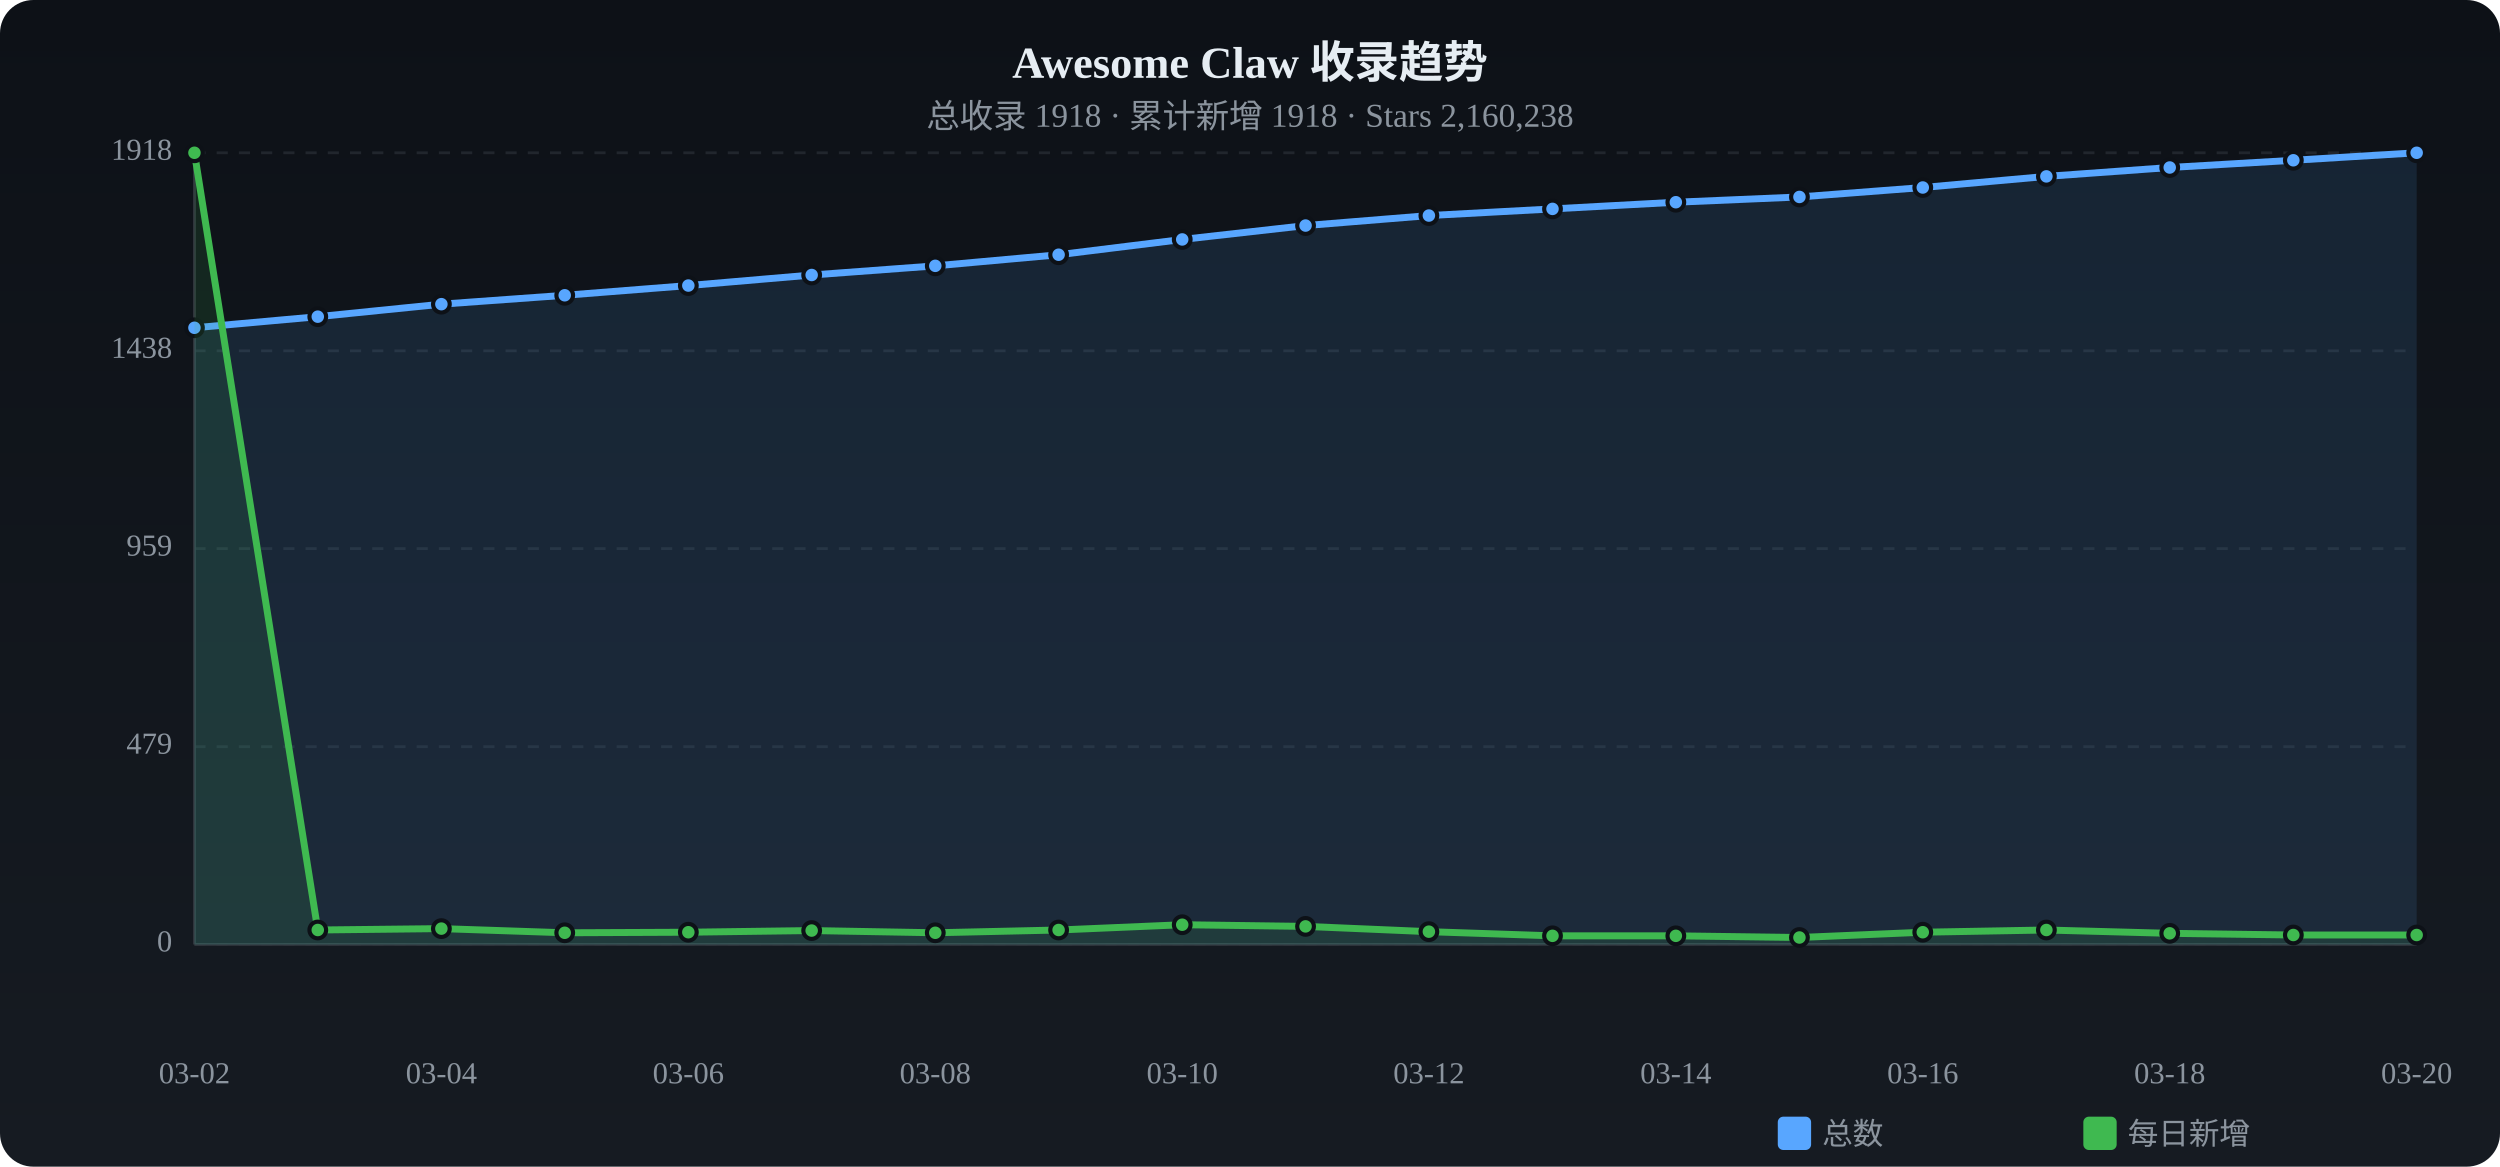
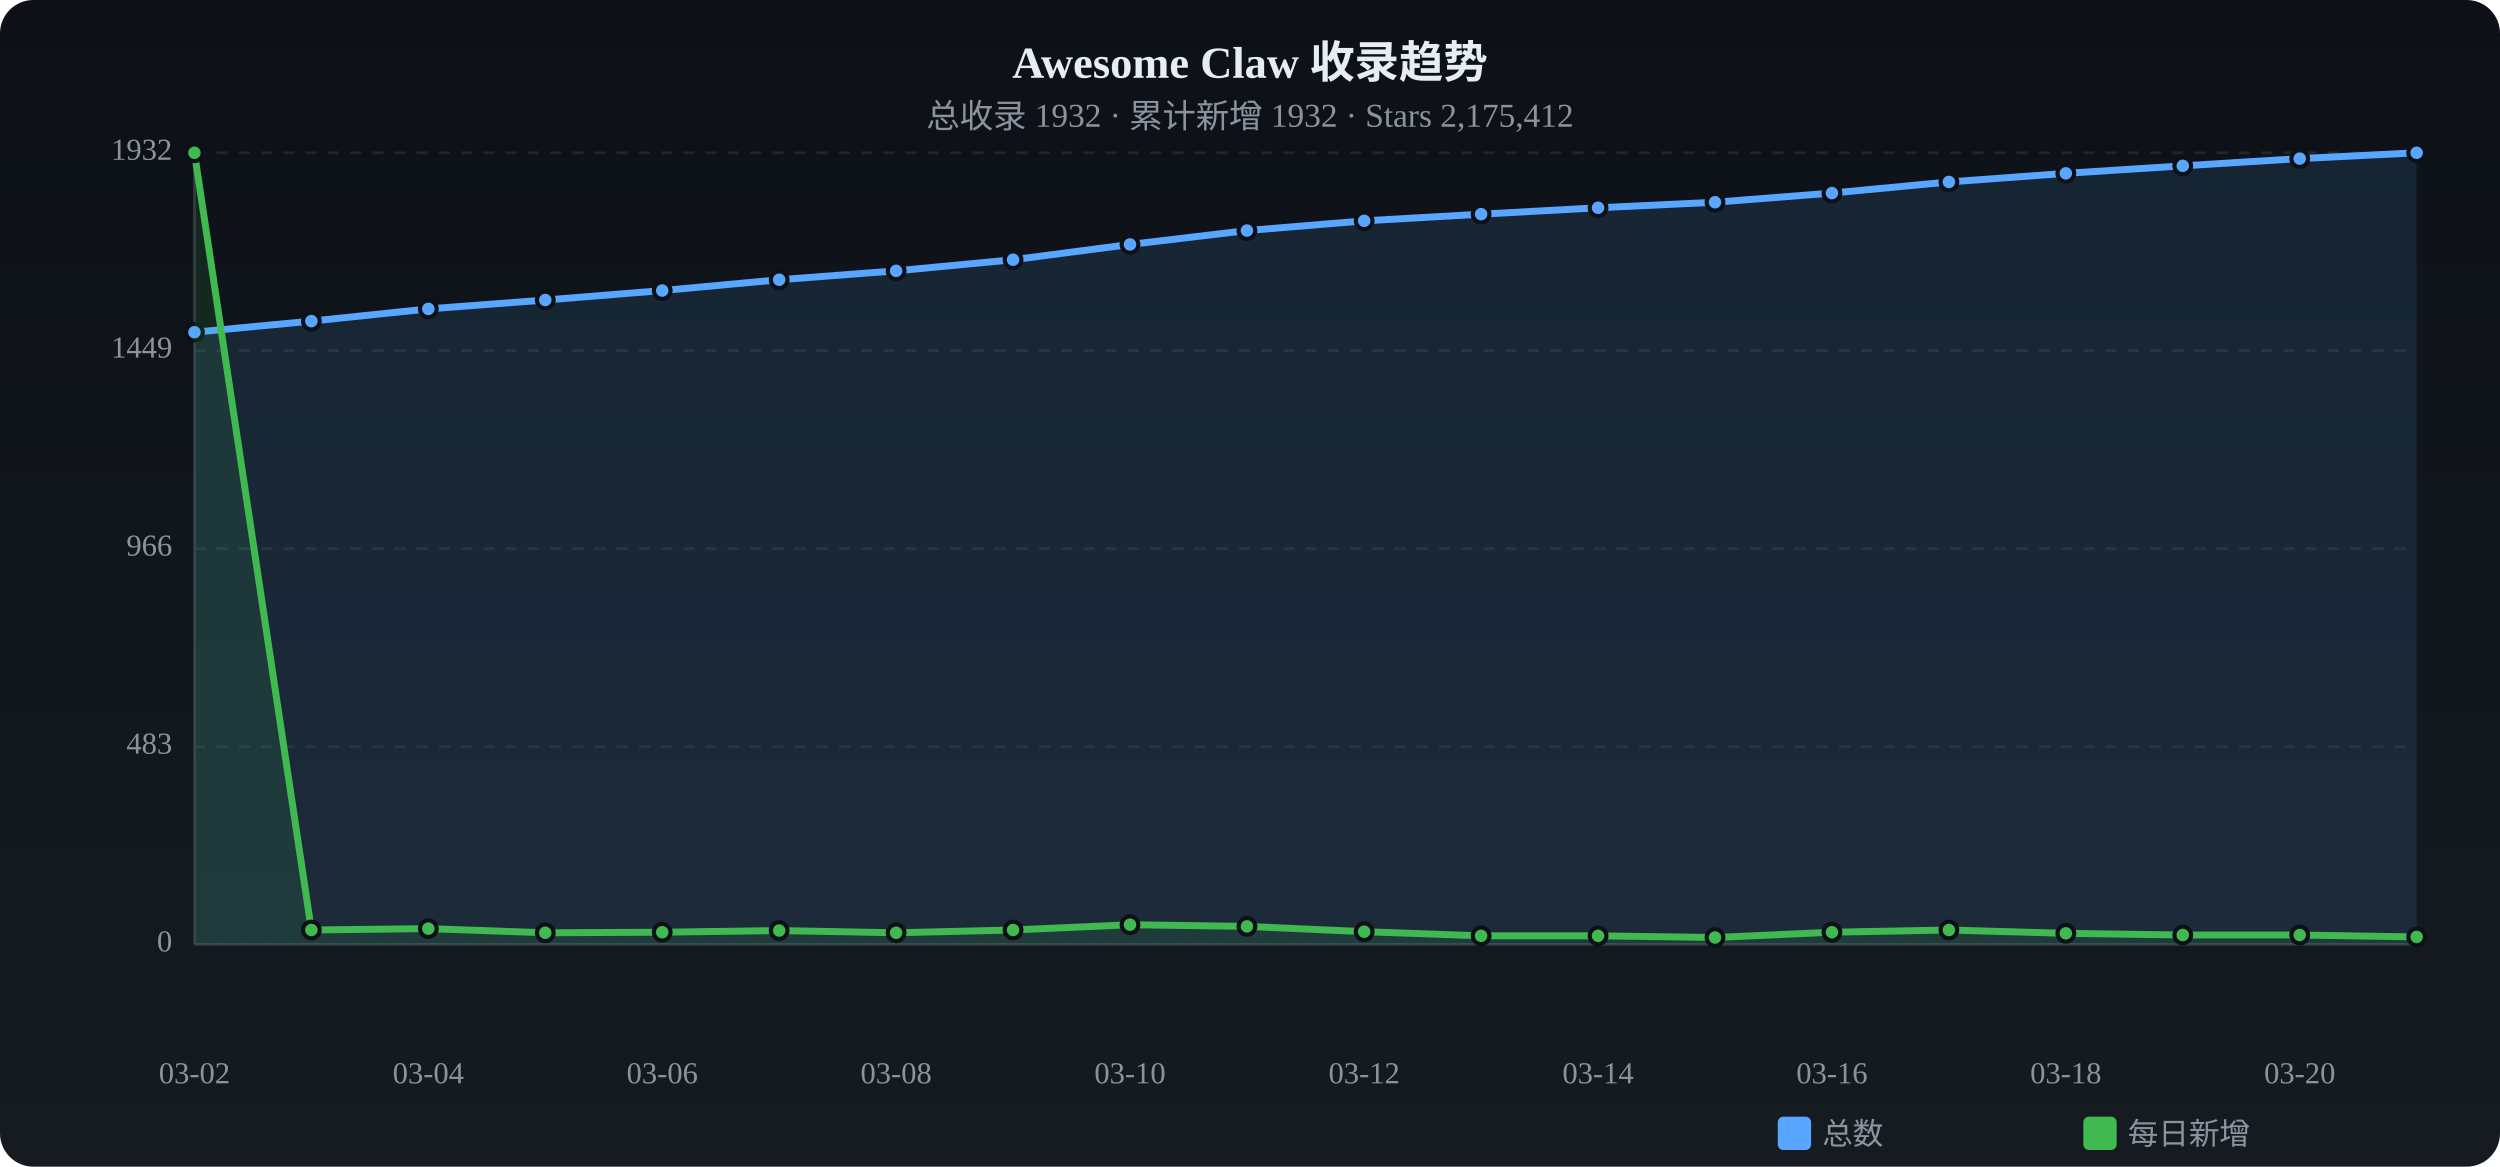
<svg xmlns="http://www.w3.org/2000/svg" viewBox="0 0 900 420" width="900" height="420">
  <defs>
    <linearGradient id="tbg" x1="0%" y1="0%" x2="0%" y2="100%">
      <stop offset="0%" stop-color="#0d1117" />
      <stop offset="100%" stop-color="#161b22" />
    </linearGradient>
  </defs>
  <rect width="900" height="420" rx="12" fill="url(#tbg)" />
  <text x="450.0" y="28" text-anchor="middle" fill="#e6edf3" font-size="16" font-weight="bold">Awesome Claw 收录趋势</text>
-   <text x="450.0" y="46" text-anchor="middle" fill="#8b949e" font-size="12">总收录 1918 · 累计新增 1918 · Stars 2,160,238</text>
+   <text x="450.0" y="46" text-anchor="middle" fill="#8b949e" font-size="12">总收录 1932 · 累计新增 1932 · Stars 2,175,412</text>
  <text x="62" y="340.0" text-anchor="end" fill="#8b949e" font-size="11" dominant-baseline="middle">0</text>
  <line x1="70" y1="340.0" x2="870" y2="340.0" stroke="#21262d" stroke-dasharray="4 4" />
-   <text x="62" y="268.8" text-anchor="end" fill="#8b949e" font-size="11" dominant-baseline="middle">479</text>
+   <text x="62" y="268.8" text-anchor="end" fill="#8b949e" font-size="11" dominant-baseline="middle">483</text>
  <line x1="70" y1="268.8" x2="870" y2="268.8" stroke="#21262d" stroke-dasharray="4 4" />
-   <text x="62" y="197.5" text-anchor="end" fill="#8b949e" font-size="11" dominant-baseline="middle">959</text>
+   <text x="62" y="197.5" text-anchor="end" fill="#8b949e" font-size="11" dominant-baseline="middle">966</text>
  <line x1="70" y1="197.5" x2="870" y2="197.5" stroke="#21262d" stroke-dasharray="4 4" />
-   <text x="62" y="126.3" text-anchor="end" fill="#8b949e" font-size="11" dominant-baseline="middle">1438</text>
-   <line x1="70" y1="126.3" x2="870" y2="126.3" stroke="#21262d" stroke-dasharray="4 4" />
-   <text x="62" y="55.0" text-anchor="end" fill="#8b949e" font-size="11" dominant-baseline="middle">1918</text>
+   <text x="62" y="126.2" text-anchor="end" fill="#8b949e" font-size="11" dominant-baseline="middle">1449</text>
+   <line x1="70" y1="126.2" x2="870" y2="126.2" stroke="#21262d" stroke-dasharray="4 4" />
+   <text x="62" y="55.0" text-anchor="end" fill="#8b949e" font-size="11" dominant-baseline="middle">1932</text>
  <line x1="70" y1="55.0" x2="870" y2="55.0" stroke="#21262d" stroke-dasharray="4 4" />
  <line x1="70" y1="55" x2="70" y2="340" stroke="#30363d" />
  <line x1="70" y1="340" x2="870" y2="340" stroke="#30363d" />
-   <path d="M70.0,118.0 L114.4,114.0 L158.9,109.5 L203.3,106.3 L247.8,102.8 L292.2,99.0 L336.7,95.7 L381.1,91.7 L425.6,86.2 L470.0,81.2 L514.4,77.6 L558.9,75.2 L603.3,72.8 L647.8,70.9 L692.2,67.5 L736.7,63.5 L781.1,60.3 L825.6,57.7 L870.0,55.0 L870.0,340 L70.0,340 Z" fill="#58a6ff" opacity="0.12" />
-   <polyline points="70.0,118.0 114.4,114.0 158.9,109.5 203.3,106.3 247.8,102.8 292.2,99.0 336.7,95.7 381.1,91.7 425.6,86.2 470.0,81.2 514.4,77.6 558.9,75.2 603.3,72.8 647.8,70.9 692.2,67.5 736.7,63.5 781.1,60.3 825.6,57.7 870.0,55.0" fill="none" stroke="#58a6ff" stroke-width="2.5" stroke-linecap="round" stroke-linejoin="round" />
-   <circle cx="70.0" cy="118.0" r="3" fill="#58a6ff" stroke="#0d1117" stroke-width="1.5" />
-   <circle cx="114.4" cy="114.0" r="3" fill="#58a6ff" stroke="#0d1117" stroke-width="1.5" />
-   <circle cx="158.9" cy="109.5" r="3" fill="#58a6ff" stroke="#0d1117" stroke-width="1.5" />
-   <circle cx="203.3" cy="106.3" r="3" fill="#58a6ff" stroke="#0d1117" stroke-width="1.5" />
-   <circle cx="247.8" cy="102.8" r="3" fill="#58a6ff" stroke="#0d1117" stroke-width="1.5" />
-   <circle cx="292.2" cy="99.0" r="3" fill="#58a6ff" stroke="#0d1117" stroke-width="1.5" />
-   <circle cx="336.7" cy="95.7" r="3" fill="#58a6ff" stroke="#0d1117" stroke-width="1.5" />
-   <circle cx="381.1" cy="91.7" r="3" fill="#58a6ff" stroke="#0d1117" stroke-width="1.5" />
-   <circle cx="425.6" cy="86.2" r="3" fill="#58a6ff" stroke="#0d1117" stroke-width="1.5" />
-   <circle cx="470.0" cy="81.2" r="3" fill="#58a6ff" stroke="#0d1117" stroke-width="1.5" />
-   <circle cx="514.4" cy="77.6" r="3" fill="#58a6ff" stroke="#0d1117" stroke-width="1.5" />
-   <circle cx="558.9" cy="75.2" r="3" fill="#58a6ff" stroke="#0d1117" stroke-width="1.5" />
-   <circle cx="603.3" cy="72.8" r="3" fill="#58a6ff" stroke="#0d1117" stroke-width="1.5" />
-   <circle cx="647.8" cy="70.9" r="3" fill="#58a6ff" stroke="#0d1117" stroke-width="1.5" />
-   <circle cx="692.2" cy="67.5" r="3" fill="#58a6ff" stroke="#0d1117" stroke-width="1.5" />
-   <circle cx="736.7" cy="63.5" r="3" fill="#58a6ff" stroke="#0d1117" stroke-width="1.5" />
-   <circle cx="781.1" cy="60.3" r="3" fill="#58a6ff" stroke="#0d1117" stroke-width="1.5" />
-   <circle cx="825.6" cy="57.7" r="3" fill="#58a6ff" stroke="#0d1117" stroke-width="1.5" />
+   <path d="M70.0,119.6 L112.1,115.6 L154.2,111.2 L196.3,108.0 L238.4,104.6 L280.5,100.7 L322.6,97.5 L364.7,93.5 L406.8,88.0 L448.9,83.0 L491.1,79.5 L533.2,77.1 L575.3,74.8 L617.4,72.8 L659.5,69.5 L701.6,65.5 L743.7,62.4 L785.8,59.7 L827.9,57.1 L870.0,55.0 L870.0,340 L70.0,340 Z" fill="#58a6ff" opacity="0.12" />
+   <polyline points="70.0,119.6 112.1,115.6 154.2,111.2 196.3,108.0 238.4,104.6 280.5,100.7 322.6,97.5 364.7,93.5 406.8,88.0 448.9,83.0 491.1,79.5 533.2,77.1 575.3,74.8 617.4,72.8 659.5,69.5 701.6,65.5 743.7,62.4 785.8,59.7 827.9,57.1 870.0,55.0" fill="none" stroke="#58a6ff" stroke-width="2.5" stroke-linecap="round" stroke-linejoin="round" />
+   <circle cx="70.0" cy="119.6" r="3" fill="#58a6ff" stroke="#0d1117" stroke-width="1.5" />
+   <circle cx="112.1" cy="115.6" r="3" fill="#58a6ff" stroke="#0d1117" stroke-width="1.5" />
+   <circle cx="154.2" cy="111.2" r="3" fill="#58a6ff" stroke="#0d1117" stroke-width="1.5" />
+   <circle cx="196.3" cy="108.0" r="3" fill="#58a6ff" stroke="#0d1117" stroke-width="1.5" />
+   <circle cx="238.4" cy="104.6" r="3" fill="#58a6ff" stroke="#0d1117" stroke-width="1.5" />
+   <circle cx="280.5" cy="100.7" r="3" fill="#58a6ff" stroke="#0d1117" stroke-width="1.5" />
+   <circle cx="322.6" cy="97.5" r="3" fill="#58a6ff" stroke="#0d1117" stroke-width="1.5" />
+   <circle cx="364.7" cy="93.5" r="3" fill="#58a6ff" stroke="#0d1117" stroke-width="1.5" />
+   <circle cx="406.8" cy="88.0" r="3" fill="#58a6ff" stroke="#0d1117" stroke-width="1.5" />
+   <circle cx="448.9" cy="83.0" r="3" fill="#58a6ff" stroke="#0d1117" stroke-width="1.5" />
+   <circle cx="491.1" cy="79.5" r="3" fill="#58a6ff" stroke="#0d1117" stroke-width="1.5" />
+   <circle cx="533.2" cy="77.1" r="3" fill="#58a6ff" stroke="#0d1117" stroke-width="1.5" />
+   <circle cx="575.3" cy="74.8" r="3" fill="#58a6ff" stroke="#0d1117" stroke-width="1.5" />
+   <circle cx="617.4" cy="72.8" r="3" fill="#58a6ff" stroke="#0d1117" stroke-width="1.5" />
+   <circle cx="659.5" cy="69.5" r="3" fill="#58a6ff" stroke="#0d1117" stroke-width="1.5" />
+   <circle cx="701.6" cy="65.5" r="3" fill="#58a6ff" stroke="#0d1117" stroke-width="1.5" />
+   <circle cx="743.7" cy="62.4" r="3" fill="#58a6ff" stroke="#0d1117" stroke-width="1.5" />
+   <circle cx="785.8" cy="59.7" r="3" fill="#58a6ff" stroke="#0d1117" stroke-width="1.5" />
+   <circle cx="827.9" cy="57.1" r="3" fill="#58a6ff" stroke="#0d1117" stroke-width="1.5" />
  <circle cx="870.0" cy="55.0" r="3" fill="#58a6ff" stroke="#0d1117" stroke-width="1.5" />
-   <path d="M70.0,55.0 L114.4,334.8 L158.9,334.3 L203.3,335.8 L247.8,335.6 L292.2,335.0 L336.7,335.8 L381.1,334.8 L425.6,332.9 L470.0,333.5 L514.4,335.4 L558.9,336.9 L603.3,336.9 L647.8,337.5 L692.2,335.6 L736.7,334.8 L781.1,336.0 L825.6,336.6 L870.0,336.6 L870.0,340 L70.0,340 Z" fill="#3fb950" opacity="0.12" />
-   <polyline points="70.0,55.0 114.4,334.8 158.9,334.3 203.3,335.8 247.8,335.6 292.2,335.0 336.7,335.8 381.1,334.8 425.6,332.9 470.0,333.5 514.4,335.4 558.9,336.9 603.3,336.9 647.8,337.5 692.2,335.6 736.7,334.8 781.1,336.0 825.6,336.6 870.0,336.6" fill="none" stroke="#3fb950" stroke-width="2.5" stroke-linecap="round" stroke-linejoin="round" />
+   <path d="M70.0,55.0 L112.1,334.8 L154.2,334.3 L196.3,335.8 L238.4,335.6 L280.5,335.0 L322.6,335.8 L364.7,334.8 L406.8,332.9 L448.9,333.5 L491.1,335.4 L533.2,336.9 L575.3,336.9 L617.4,337.5 L659.5,335.6 L701.6,334.8 L743.7,336.0 L785.8,336.6 L827.9,336.6 L870.0,337.3 L870.0,340 L70.0,340 Z" fill="#3fb950" opacity="0.12" />
+   <polyline points="70.0,55.0 112.1,334.8 154.2,334.3 196.3,335.8 238.4,335.6 280.5,335.0 322.6,335.8 364.7,334.8 406.8,332.9 448.9,333.5 491.1,335.4 533.2,336.9 575.3,336.9 617.4,337.5 659.5,335.6 701.6,334.8 743.7,336.0 785.8,336.6 827.9,336.6 870.0,337.3" fill="none" stroke="#3fb950" stroke-width="2.5" stroke-linecap="round" stroke-linejoin="round" />
  <circle cx="70.0" cy="55.0" r="3" fill="#3fb950" stroke="#0d1117" stroke-width="1.5" />
-   <circle cx="114.4" cy="334.8" r="3" fill="#3fb950" stroke="#0d1117" stroke-width="1.5" />
-   <circle cx="158.9" cy="334.3" r="3" fill="#3fb950" stroke="#0d1117" stroke-width="1.5" />
-   <circle cx="203.3" cy="335.8" r="3" fill="#3fb950" stroke="#0d1117" stroke-width="1.5" />
-   <circle cx="247.8" cy="335.6" r="3" fill="#3fb950" stroke="#0d1117" stroke-width="1.5" />
-   <circle cx="292.2" cy="335.0" r="3" fill="#3fb950" stroke="#0d1117" stroke-width="1.5" />
-   <circle cx="336.7" cy="335.8" r="3" fill="#3fb950" stroke="#0d1117" stroke-width="1.5" />
-   <circle cx="381.1" cy="334.8" r="3" fill="#3fb950" stroke="#0d1117" stroke-width="1.5" />
-   <circle cx="425.6" cy="332.9" r="3" fill="#3fb950" stroke="#0d1117" stroke-width="1.5" />
-   <circle cx="470.0" cy="333.5" r="3" fill="#3fb950" stroke="#0d1117" stroke-width="1.5" />
-   <circle cx="514.4" cy="335.4" r="3" fill="#3fb950" stroke="#0d1117" stroke-width="1.5" />
-   <circle cx="558.9" cy="336.9" r="3" fill="#3fb950" stroke="#0d1117" stroke-width="1.5" />
-   <circle cx="603.3" cy="336.9" r="3" fill="#3fb950" stroke="#0d1117" stroke-width="1.5" />
-   <circle cx="647.8" cy="337.5" r="3" fill="#3fb950" stroke="#0d1117" stroke-width="1.5" />
-   <circle cx="692.2" cy="335.6" r="3" fill="#3fb950" stroke="#0d1117" stroke-width="1.5" />
-   <circle cx="736.7" cy="334.8" r="3" fill="#3fb950" stroke="#0d1117" stroke-width="1.5" />
-   <circle cx="781.1" cy="336.0" r="3" fill="#3fb950" stroke="#0d1117" stroke-width="1.5" />
-   <circle cx="825.6" cy="336.6" r="3" fill="#3fb950" stroke="#0d1117" stroke-width="1.5" />
-   <circle cx="870.0" cy="336.6" r="3" fill="#3fb950" stroke="#0d1117" stroke-width="1.5" />
+   <circle cx="112.1" cy="334.8" r="3" fill="#3fb950" stroke="#0d1117" stroke-width="1.5" />
+   <circle cx="154.2" cy="334.3" r="3" fill="#3fb950" stroke="#0d1117" stroke-width="1.5" />
+   <circle cx="196.3" cy="335.8" r="3" fill="#3fb950" stroke="#0d1117" stroke-width="1.5" />
+   <circle cx="238.4" cy="335.6" r="3" fill="#3fb950" stroke="#0d1117" stroke-width="1.5" />
+   <circle cx="280.5" cy="335.0" r="3" fill="#3fb950" stroke="#0d1117" stroke-width="1.5" />
+   <circle cx="322.6" cy="335.8" r="3" fill="#3fb950" stroke="#0d1117" stroke-width="1.5" />
+   <circle cx="364.7" cy="334.8" r="3" fill="#3fb950" stroke="#0d1117" stroke-width="1.5" />
+   <circle cx="406.8" cy="332.9" r="3" fill="#3fb950" stroke="#0d1117" stroke-width="1.5" />
+   <circle cx="448.9" cy="333.5" r="3" fill="#3fb950" stroke="#0d1117" stroke-width="1.5" />
+   <circle cx="491.1" cy="335.4" r="3" fill="#3fb950" stroke="#0d1117" stroke-width="1.5" />
+   <circle cx="533.2" cy="336.9" r="3" fill="#3fb950" stroke="#0d1117" stroke-width="1.5" />
+   <circle cx="575.3" cy="336.9" r="3" fill="#3fb950" stroke="#0d1117" stroke-width="1.5" />
+   <circle cx="617.4" cy="337.5" r="3" fill="#3fb950" stroke="#0d1117" stroke-width="1.5" />
+   <circle cx="659.5" cy="335.6" r="3" fill="#3fb950" stroke="#0d1117" stroke-width="1.5" />
+   <circle cx="701.6" cy="334.8" r="3" fill="#3fb950" stroke="#0d1117" stroke-width="1.5" />
+   <circle cx="743.7" cy="336.0" r="3" fill="#3fb950" stroke="#0d1117" stroke-width="1.5" />
+   <circle cx="785.8" cy="336.6" r="3" fill="#3fb950" stroke="#0d1117" stroke-width="1.5" />
+   <circle cx="827.9" cy="336.6" r="3" fill="#3fb950" stroke="#0d1117" stroke-width="1.5" />
+   <circle cx="870.0" cy="337.3" r="3" fill="#3fb950" stroke="#0d1117" stroke-width="1.5" />
  <text x="70.0" y="390" text-anchor="middle" fill="#8b949e" font-size="11">03-02</text>
-   <text x="158.9" y="390" text-anchor="middle" fill="#8b949e" font-size="11">03-04</text>
-   <text x="247.8" y="390" text-anchor="middle" fill="#8b949e" font-size="11">03-06</text>
-   <text x="336.7" y="390" text-anchor="middle" fill="#8b949e" font-size="11">03-08</text>
-   <text x="425.6" y="390" text-anchor="middle" fill="#8b949e" font-size="11">03-10</text>
-   <text x="514.4" y="390" text-anchor="middle" fill="#8b949e" font-size="11">03-12</text>
-   <text x="603.3" y="390" text-anchor="middle" fill="#8b949e" font-size="11">03-14</text>
-   <text x="692.2" y="390" text-anchor="middle" fill="#8b949e" font-size="11">03-16</text>
-   <text x="781.1" y="390" text-anchor="middle" fill="#8b949e" font-size="11">03-18</text>
-   <text x="870.0" y="390" text-anchor="middle" fill="#8b949e" font-size="11">03-20</text>
+   <text x="154.2" y="390" text-anchor="middle" fill="#8b949e" font-size="11">03-04</text>
+   <text x="238.4" y="390" text-anchor="middle" fill="#8b949e" font-size="11">03-06</text>
+   <text x="322.6" y="390" text-anchor="middle" fill="#8b949e" font-size="11">03-08</text>
+   <text x="406.8" y="390" text-anchor="middle" fill="#8b949e" font-size="11">03-10</text>
+   <text x="491.1" y="390" text-anchor="middle" fill="#8b949e" font-size="11">03-12</text>
+   <text x="575.3" y="390" text-anchor="middle" fill="#8b949e" font-size="11">03-14</text>
+   <text x="659.5" y="390" text-anchor="middle" fill="#8b949e" font-size="11">03-16</text>
+   <text x="743.7" y="390" text-anchor="middle" fill="#8b949e" font-size="11">03-18</text>
+   <text x="827.9" y="390" text-anchor="middle" fill="#8b949e" font-size="11">03-20</text>
  <rect x="640" y="402" width="12" height="12" rx="2" fill="#58a6ff" />
  <text x="656" y="412" fill="#8b949e" font-size="11">总数</text>
  <rect x="750" y="402" width="12" height="12" rx="2" fill="#3fb950" />
  <text x="766" y="412" fill="#8b949e" font-size="11">每日新增</text>
</svg>
